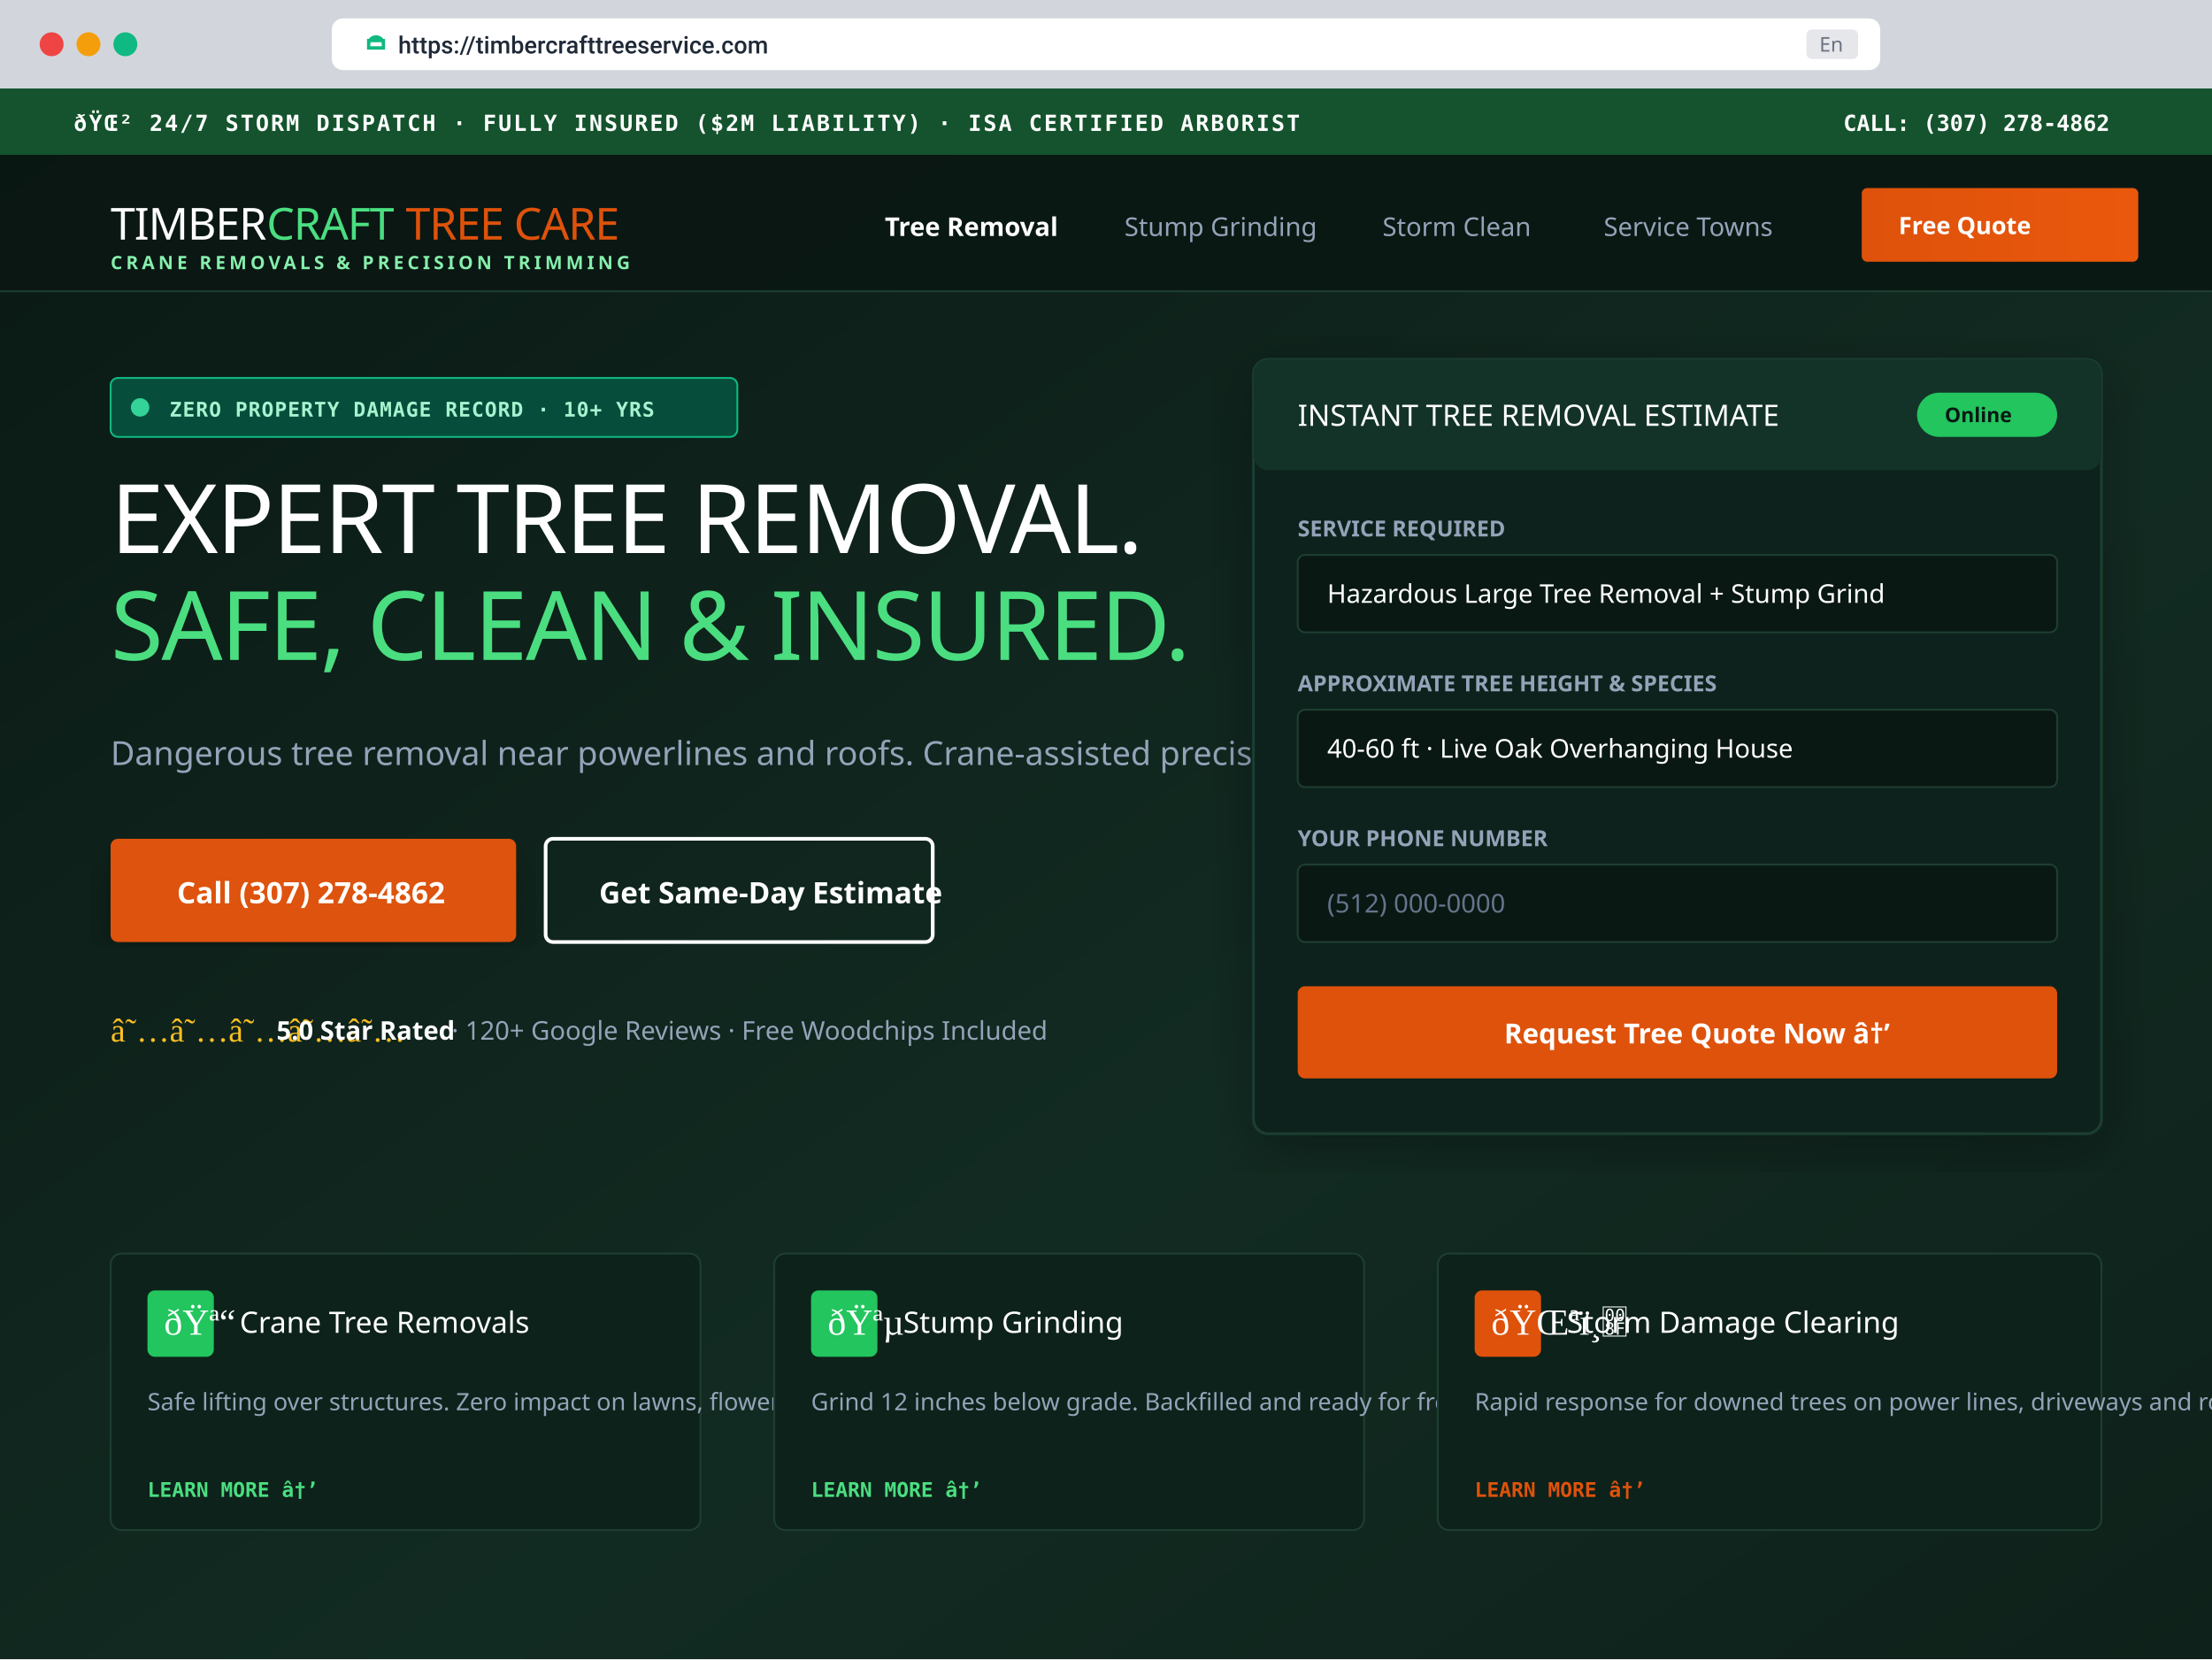
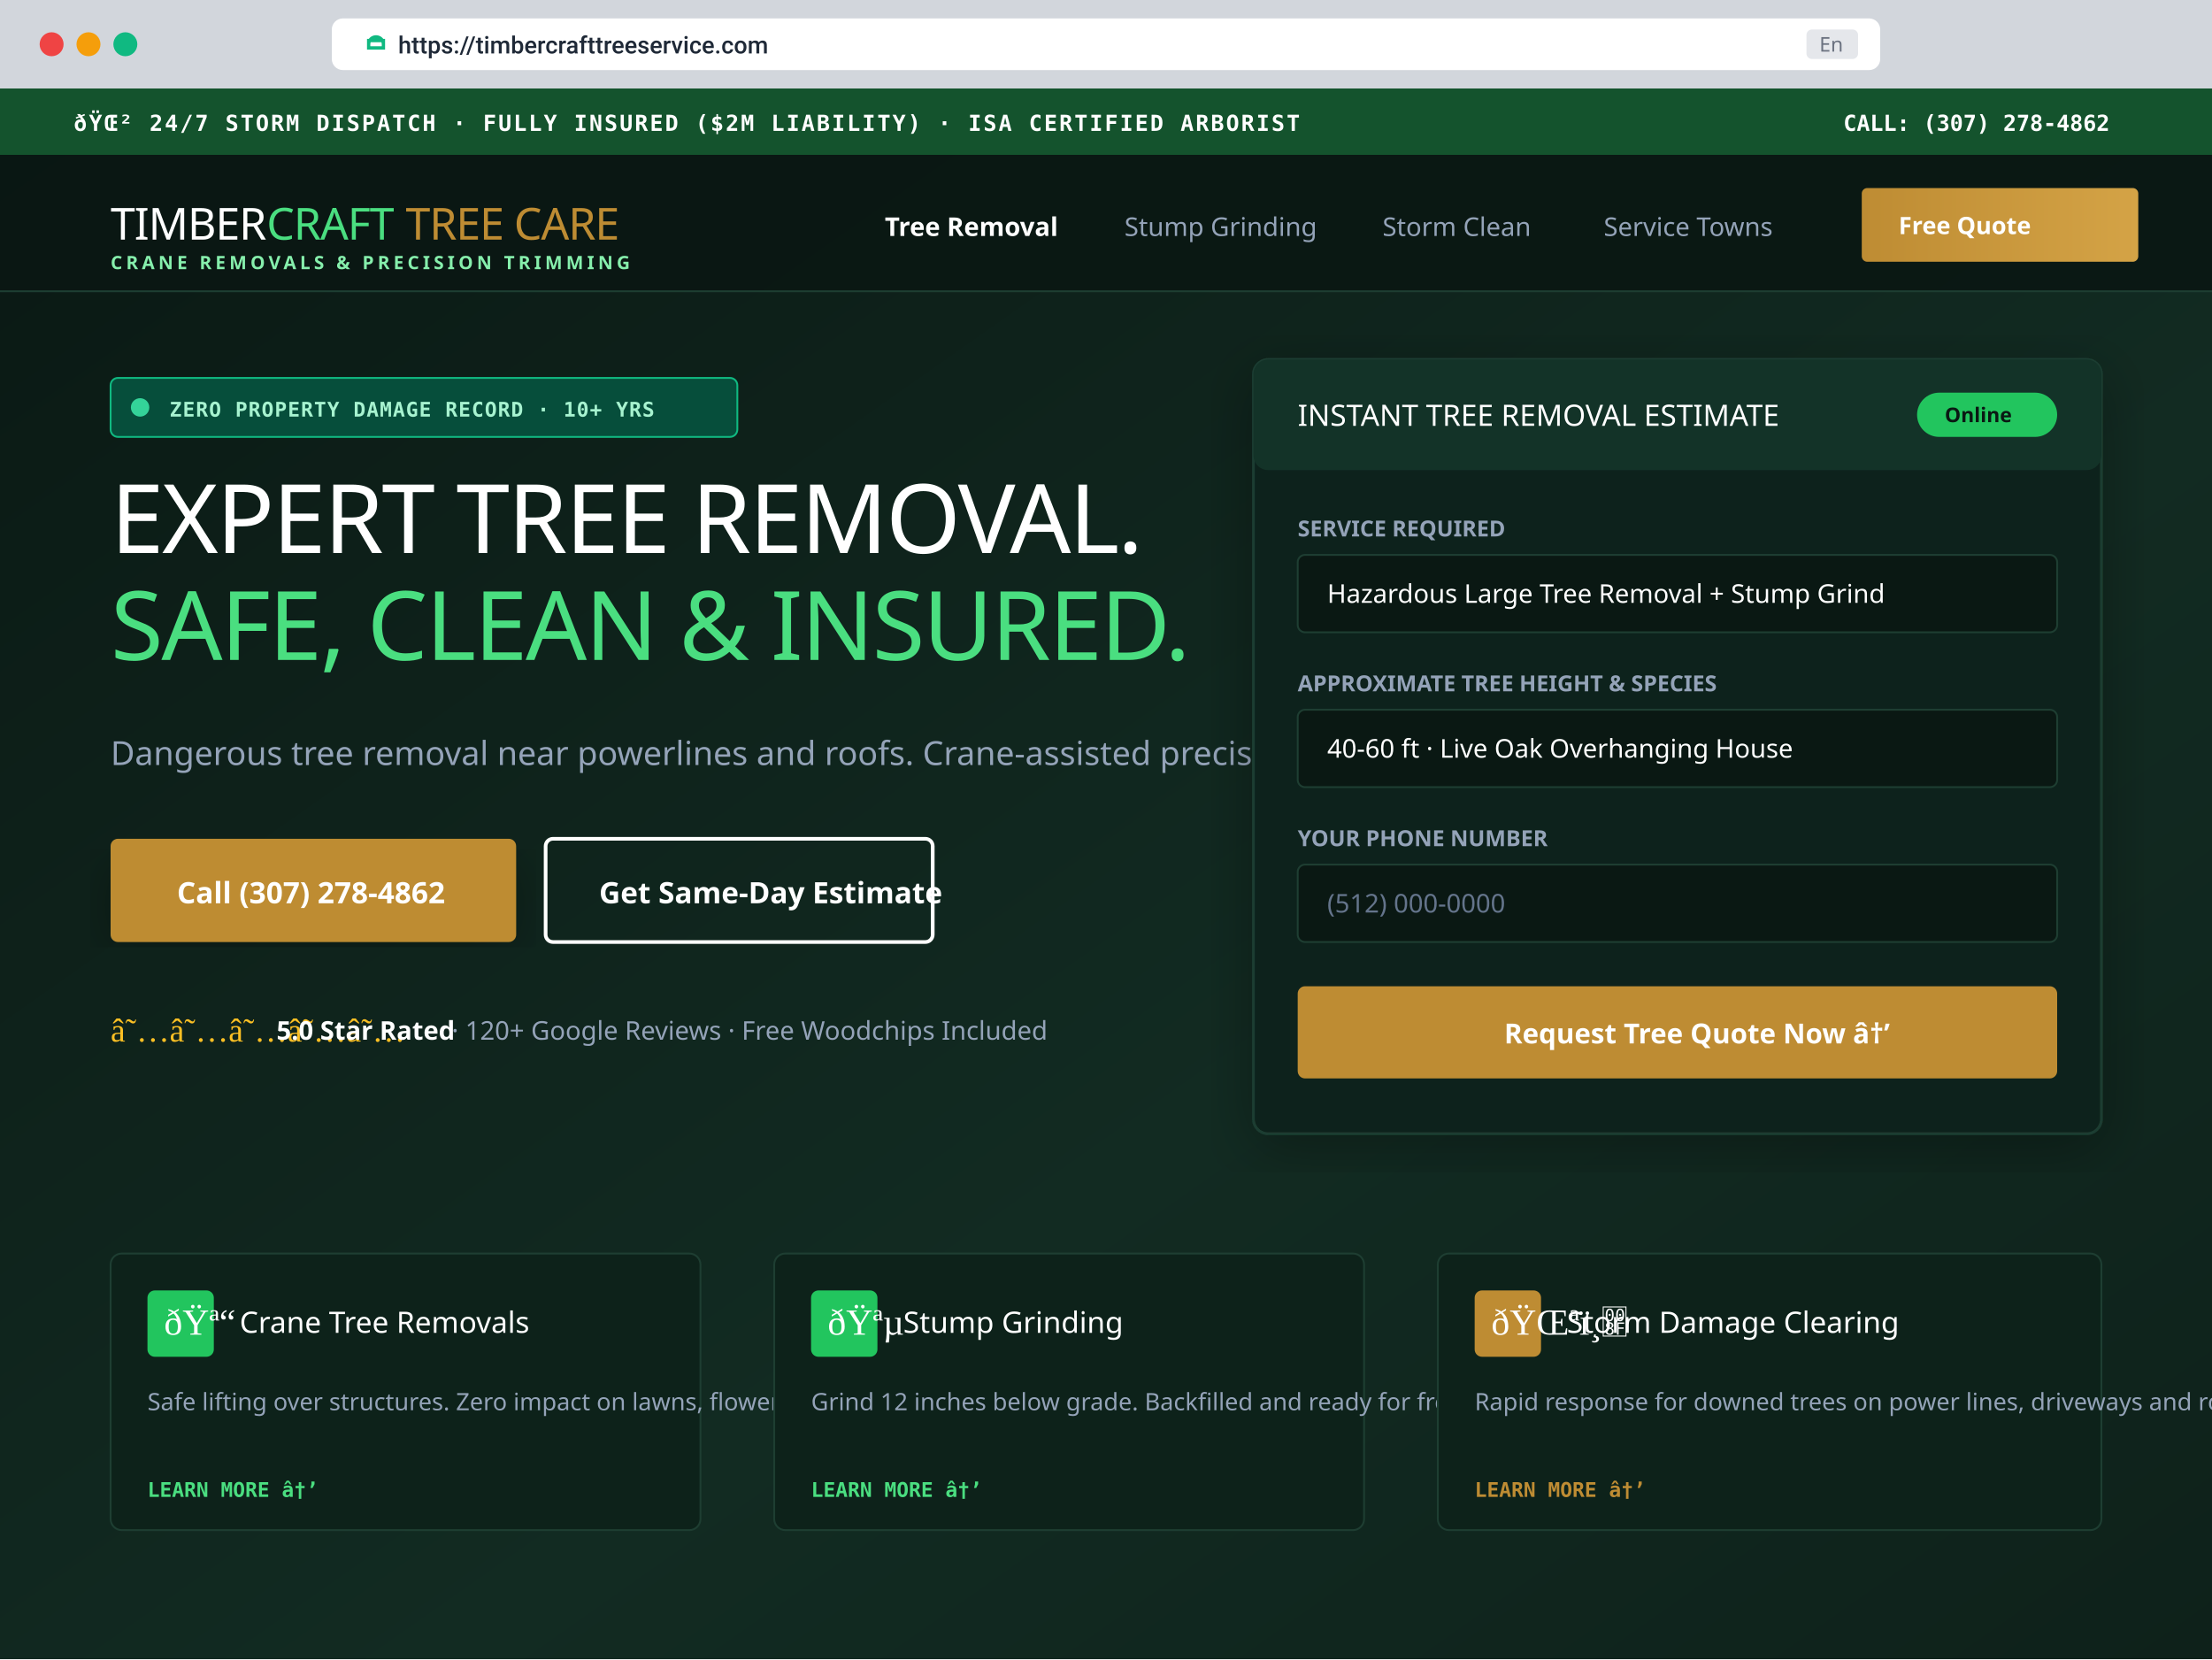
<svg xmlns="http://www.w3.org/2000/svg" viewBox="0 0 1200 900" width="1200" height="900">
  <defs>
    <linearGradient id="tGrad" x1="0" y1="0" x2="1" y2="1">
      <stop offset="0%" stop-color="#0A1813" />
      <stop offset="60%" stop-color="#122B22" />
      <stop offset="100%" stop-color="#0E211A" />
    </linearGradient>
    <linearGradient id="tGreen" x1="0" y1="0" x2="1" y2="0">
      <stop offset="0%" stop-color="#166534" />
      <stop offset="100%" stop-color="#15803D" />
    </linearGradient>
    <linearGradient id="tAccent" x1="0" y1="0" x2="1" y2="0">
-       <stop offset="0%" stop-color="#DE520B" />
-       <stop offset="100%" stop-color="#EA580C" />
+       <stop offset="0%" stop-color="#BE8C33" />
+       <stop offset="100%" stop-color="#D4A346" />
    </linearGradient>
    <filter id="tShadow" x="-5%" y="-5%" width="110%" height="110%">
      <feDropShadow dx="0" dy="8" stdDeviation="16" flood-color="#000" flood-opacity="0.3" />
    </filter>
  </defs>
  <rect width="1200" height="900" fill="#E2E5E8" />
  <rect width="1200" height="48" fill="#D2D6DC" />
  <circle cx="28" cy="24" r="6.5" fill="#EF4444" />
  <circle cx="48" cy="24" r="6.5" fill="#F59E0B" />
  <circle cx="68" cy="24" r="6.5" fill="#10B981" />
  <rect x="180" y="10" width="840" height="28" rx="6" fill="#FFFFFF" />
  <path d="M200 24 A4 4 0 0 1 208 24 M204 20 L204 22 M200 22 L208 22 L208 26 L200 26 Z" stroke="#10B981" stroke-width="1.8" fill="none" />
  <text x="216" y="29" font-family="-apple-system, BlinkMacSystemFont, 'Segoe UI', Roboto, sans-serif" font-size="13" font-weight="500" fill="#1F2937">https://timbercrafttreeservice.com</text>
  <rect x="980" y="16" width="28" height="16" rx="3" fill="#E5E7EB" />
  <text x="987" y="28" font-family="sans-serif" font-size="11" fill="#6B7280">En</text>
  <rect y="48" width="1200" height="852" fill="url(#tGrad)" />
  <rect y="48" width="1200" height="36" fill="#14532D" />
  <text x="40" y="71" font-family="'Roboto Mono', monospace" font-size="12" font-weight="600" fill="#FFFFFF" letter-spacing="1">ðŸŒ² 24/7 STORM DISPATCH · FULLY INSURED ($2M LIABILITY) · ISA CERTIFIED ARBORIST</text>
  <text x="1000" y="71" font-family="'Roboto Mono', monospace" font-size="12" font-weight="700" fill="#FFFFFF">CALL: (307) 278-4862</text>
  <rect y="84" width="1200" height="74" fill="#0A1813" fill-opacity="0.95" />
  <line x1="0" y1="158" x2="1200" y2="158" stroke="#1E3E32" stroke-width="1" />
  <text x="60" y="130" font-family="'Archivo Black', Impact, sans-serif" font-size="24" fill="#FFFFFF" letter-spacing="-0.5">TIMBER<tspan fill="#4ADE80">CRAFT</tspan>
-     <tspan fill="#DE520B">TREE CARE</tspan>
+     <tspan fill="#BE8C33">TREE CARE</tspan>
  </text>
  <text x="60" y="146" font-family="sans-serif" font-size="10" font-weight="700" fill="#86EFAC" letter-spacing="2">CRANE REMOVALS &amp; PRECISION TRIMMING</text>
  <text x="480" y="128" font-family="sans-serif" font-size="14" font-weight="600" fill="#FFFFFF">Tree Removal</text>
  <text x="610" y="128" font-family="sans-serif" font-size="14" font-weight="500" fill="#94A3B8">Stump Grinding</text>
  <text x="750" y="128" font-family="sans-serif" font-size="14" font-weight="500" fill="#94A3B8">Storm Clean</text>
  <text x="870" y="128" font-family="sans-serif" font-size="14" font-weight="500" fill="#94A3B8">Service Towns</text>
  <rect x="1010" y="102" width="150" height="40" rx="3" fill="url(#tAccent)" />
  <text x="1030" y="127" font-family="sans-serif" font-size="13" font-weight="700" fill="#FFFFFF">Free Quote</text>
  <g transform="translate(60, 205)">
    <rect width="340" height="32" rx="4" fill="#064E3B" stroke="#10B981" stroke-width="1" />
    <circle cx="16" cy="16" r="5" fill="#34D399" />
    <text x="32" y="21" font-family="'Roboto Mono', monospace" font-size="11" font-weight="600" fill="#A7F3D0" letter-spacing="0.5">ZERO PROPERTY DAMAGE RECORD · 10+ YRS</text>
  </g>
  <text x="60" y="300" font-family="'Archivo Black', Impact, sans-serif" font-size="52" fill="#FFFFFF" letter-spacing="-1">EXPERT TREE REMOVAL.</text>
  <text x="60" y="358" font-family="'Archivo Black', Impact, sans-serif" font-size="52" fill="#4ADE80" letter-spacing="-1">SAFE, CLEAN &amp; INSURED.</text>
  <text x="60" y="415" font-family="sans-serif" font-size="18" fill="#94A3B8" font-weight="400">Dangerous tree removal near powerlines and roofs. Crane-assisted precision cuts and thorough yard cleanup.</text>
-   <rect x="60" y="455" width="220" height="56" rx="4" fill="#DE520B" filter="url(#tShadow)" />
+   <rect x="60" y="455" width="220" height="56" rx="4" fill="#BE8C33" filter="url(#tShadow)" />
  <text x="96" y="490" font-family="sans-serif" font-size="16" font-weight="700" fill="#FFFFFF">Call (307) 278-4862</text>
  <rect x="296" y="455" width="210" height="56" rx="4" fill="none" stroke="#FFFFFF" stroke-width="2" />
  <text x="325" y="490" font-family="sans-serif" font-size="16" font-weight="700" fill="#FFFFFF">Get Same-Day Estimate</text>
  <g transform="translate(60, 545)">
    <text x="0" y="20" font-size="18" fill="#FBBF24">â˜…â˜…â˜…â˜…â˜…</text>
    <text x="90" y="19" font-family="sans-serif" font-size="14" font-weight="700" fill="#FFFFFF">5.0 Star Rated</text>
    <text x="185" y="19" font-family="sans-serif" font-size="14" fill="#94A3B8">· 120+ Google Reviews · Free Woodchips Included</text>
  </g>
  <g transform="translate(680, 195)">
    <rect width="460" height="420" rx="8" fill="#0D221A" stroke="#1E3E32" stroke-width="1.5" filter="url(#tShadow)" />
    <rect width="460" height="60" rx="8" fill="#133328" />
    <text x="24" y="36" font-family="'Archivo Black', Impact, sans-serif" font-size="16" fill="#FFFFFF">INSTANT TREE REMOVAL ESTIMATE</text>
    <rect x="360" y="18" width="76" height="24" rx="12" fill="#22C55E" />
    <text x="375" y="34" font-family="sans-serif" font-size="11" font-weight="700" fill="#0A1813">Online</text>
    <text x="24" y="96" font-family="sans-serif" font-size="12" font-weight="600" fill="#94A3B8">SERVICE REQUIRED</text>
    <rect x="24" y="106" width="412" height="42" rx="4" fill="#0A1813" stroke="#1E3E32" />
    <text x="40" y="132" font-family="sans-serif" font-size="14" fill="#FFFFFF">Hazardous Large Tree Removal + Stump Grind</text>
    <text x="24" y="180" font-family="sans-serif" font-size="12" font-weight="600" fill="#94A3B8">APPROXIMATE TREE HEIGHT &amp; SPECIES</text>
    <rect x="24" y="190" width="412" height="42" rx="4" fill="#0A1813" stroke="#1E3E32" />
    <text x="40" y="216" font-family="sans-serif" font-size="14" fill="#FFFFFF">40-60 ft · Live Oak Overhanging House</text>
    <text x="24" y="264" font-family="sans-serif" font-size="12" font-weight="600" fill="#94A3B8">YOUR PHONE NUMBER</text>
    <rect x="24" y="274" width="412" height="42" rx="4" fill="#0A1813" stroke="#1E3E32" />
    <text x="40" y="300" font-family="sans-serif" font-size="14" fill="#64748B">(512) 000-0000</text>
-     <rect x="24" y="340" width="412" height="50" rx="4" fill="#DE520B" />
+     <rect x="24" y="340" width="412" height="50" rx="4" fill="#BE8C33" />
    <text x="136" y="371" font-family="sans-serif" font-size="15" font-weight="700" fill="#FFFFFF">Request Tree Quote Now â†’</text>
  </g>
  <g transform="translate(60, 680)">
    <rect width="320" height="150" rx="6" fill="#0D221A" stroke="#1E3E32" stroke-width="1" />
    <rect x="20" y="20" width="36" height="36" rx="4" fill="#22C55E" />
    <text x="29" y="44" font-size="20" fill="#FFFFFF">ðŸª“</text>
    <text x="70" y="43" font-family="'Archivo Black', Impact, sans-serif" font-size="16" fill="#FFFFFF">Crane Tree Removals</text>
    <text x="20" y="85" font-family="sans-serif" font-size="13" fill="#94A3B8">Safe lifting over structures. Zero impact on lawns, flowerbeds and fences.</text>
    <text x="20" y="132" font-family="'Roboto Mono', monospace" font-size="11" font-weight="600" fill="#4ADE80">LEARN MORE â†’</text>
  </g>
  <g transform="translate(420, 680)">
    <rect width="320" height="150" rx="6" fill="#0D221A" stroke="#1E3E32" stroke-width="1" />
    <rect x="20" y="20" width="36" height="36" rx="4" fill="#22C55E" />
    <text x="29" y="44" font-size="20" fill="#FFFFFF">ðŸªµ</text>
    <text x="70" y="43" font-family="'Archivo Black', Impact, sans-serif" font-size="16" fill="#FFFFFF">Stump Grinding</text>
    <text x="20" y="85" font-family="sans-serif" font-size="13" fill="#94A3B8">Grind 12 inches below grade. Backfilled and ready for fresh sod or planting.</text>
    <text x="20" y="132" font-family="'Roboto Mono', monospace" font-size="11" font-weight="600" fill="#4ADE80">LEARN MORE â†’</text>
  </g>
  <g transform="translate(780, 680)">
    <rect width="360" height="150" rx="6" fill="#0D221A" stroke="#1E3E32" stroke-width="1" />
-     <rect x="20" y="20" width="36" height="36" rx="4" fill="#DE520B" />
+     <rect x="20" y="20" width="36" height="36" rx="4" fill="#BE8C33" />
    <text x="29" y="44" font-size="20" fill="#FFFFFF">ðŸŒªï¸</text>
    <text x="70" y="43" font-family="'Archivo Black', Impact, sans-serif" font-size="16" fill="#FFFFFF">Storm Damage Clearing</text>
    <text x="20" y="85" font-family="sans-serif" font-size="13" fill="#94A3B8">Rapid response for downed trees on power lines, driveways and roofs.</text>
-     <text x="20" y="132" font-family="'Roboto Mono', monospace" font-size="11" font-weight="600" fill="#DE520B">LEARN MORE â†’</text>
+     <text x="20" y="132" font-family="'Roboto Mono', monospace" font-size="11" font-weight="600" fill="#BE8C33">LEARN MORE â†’</text>
  </g>
</svg>
